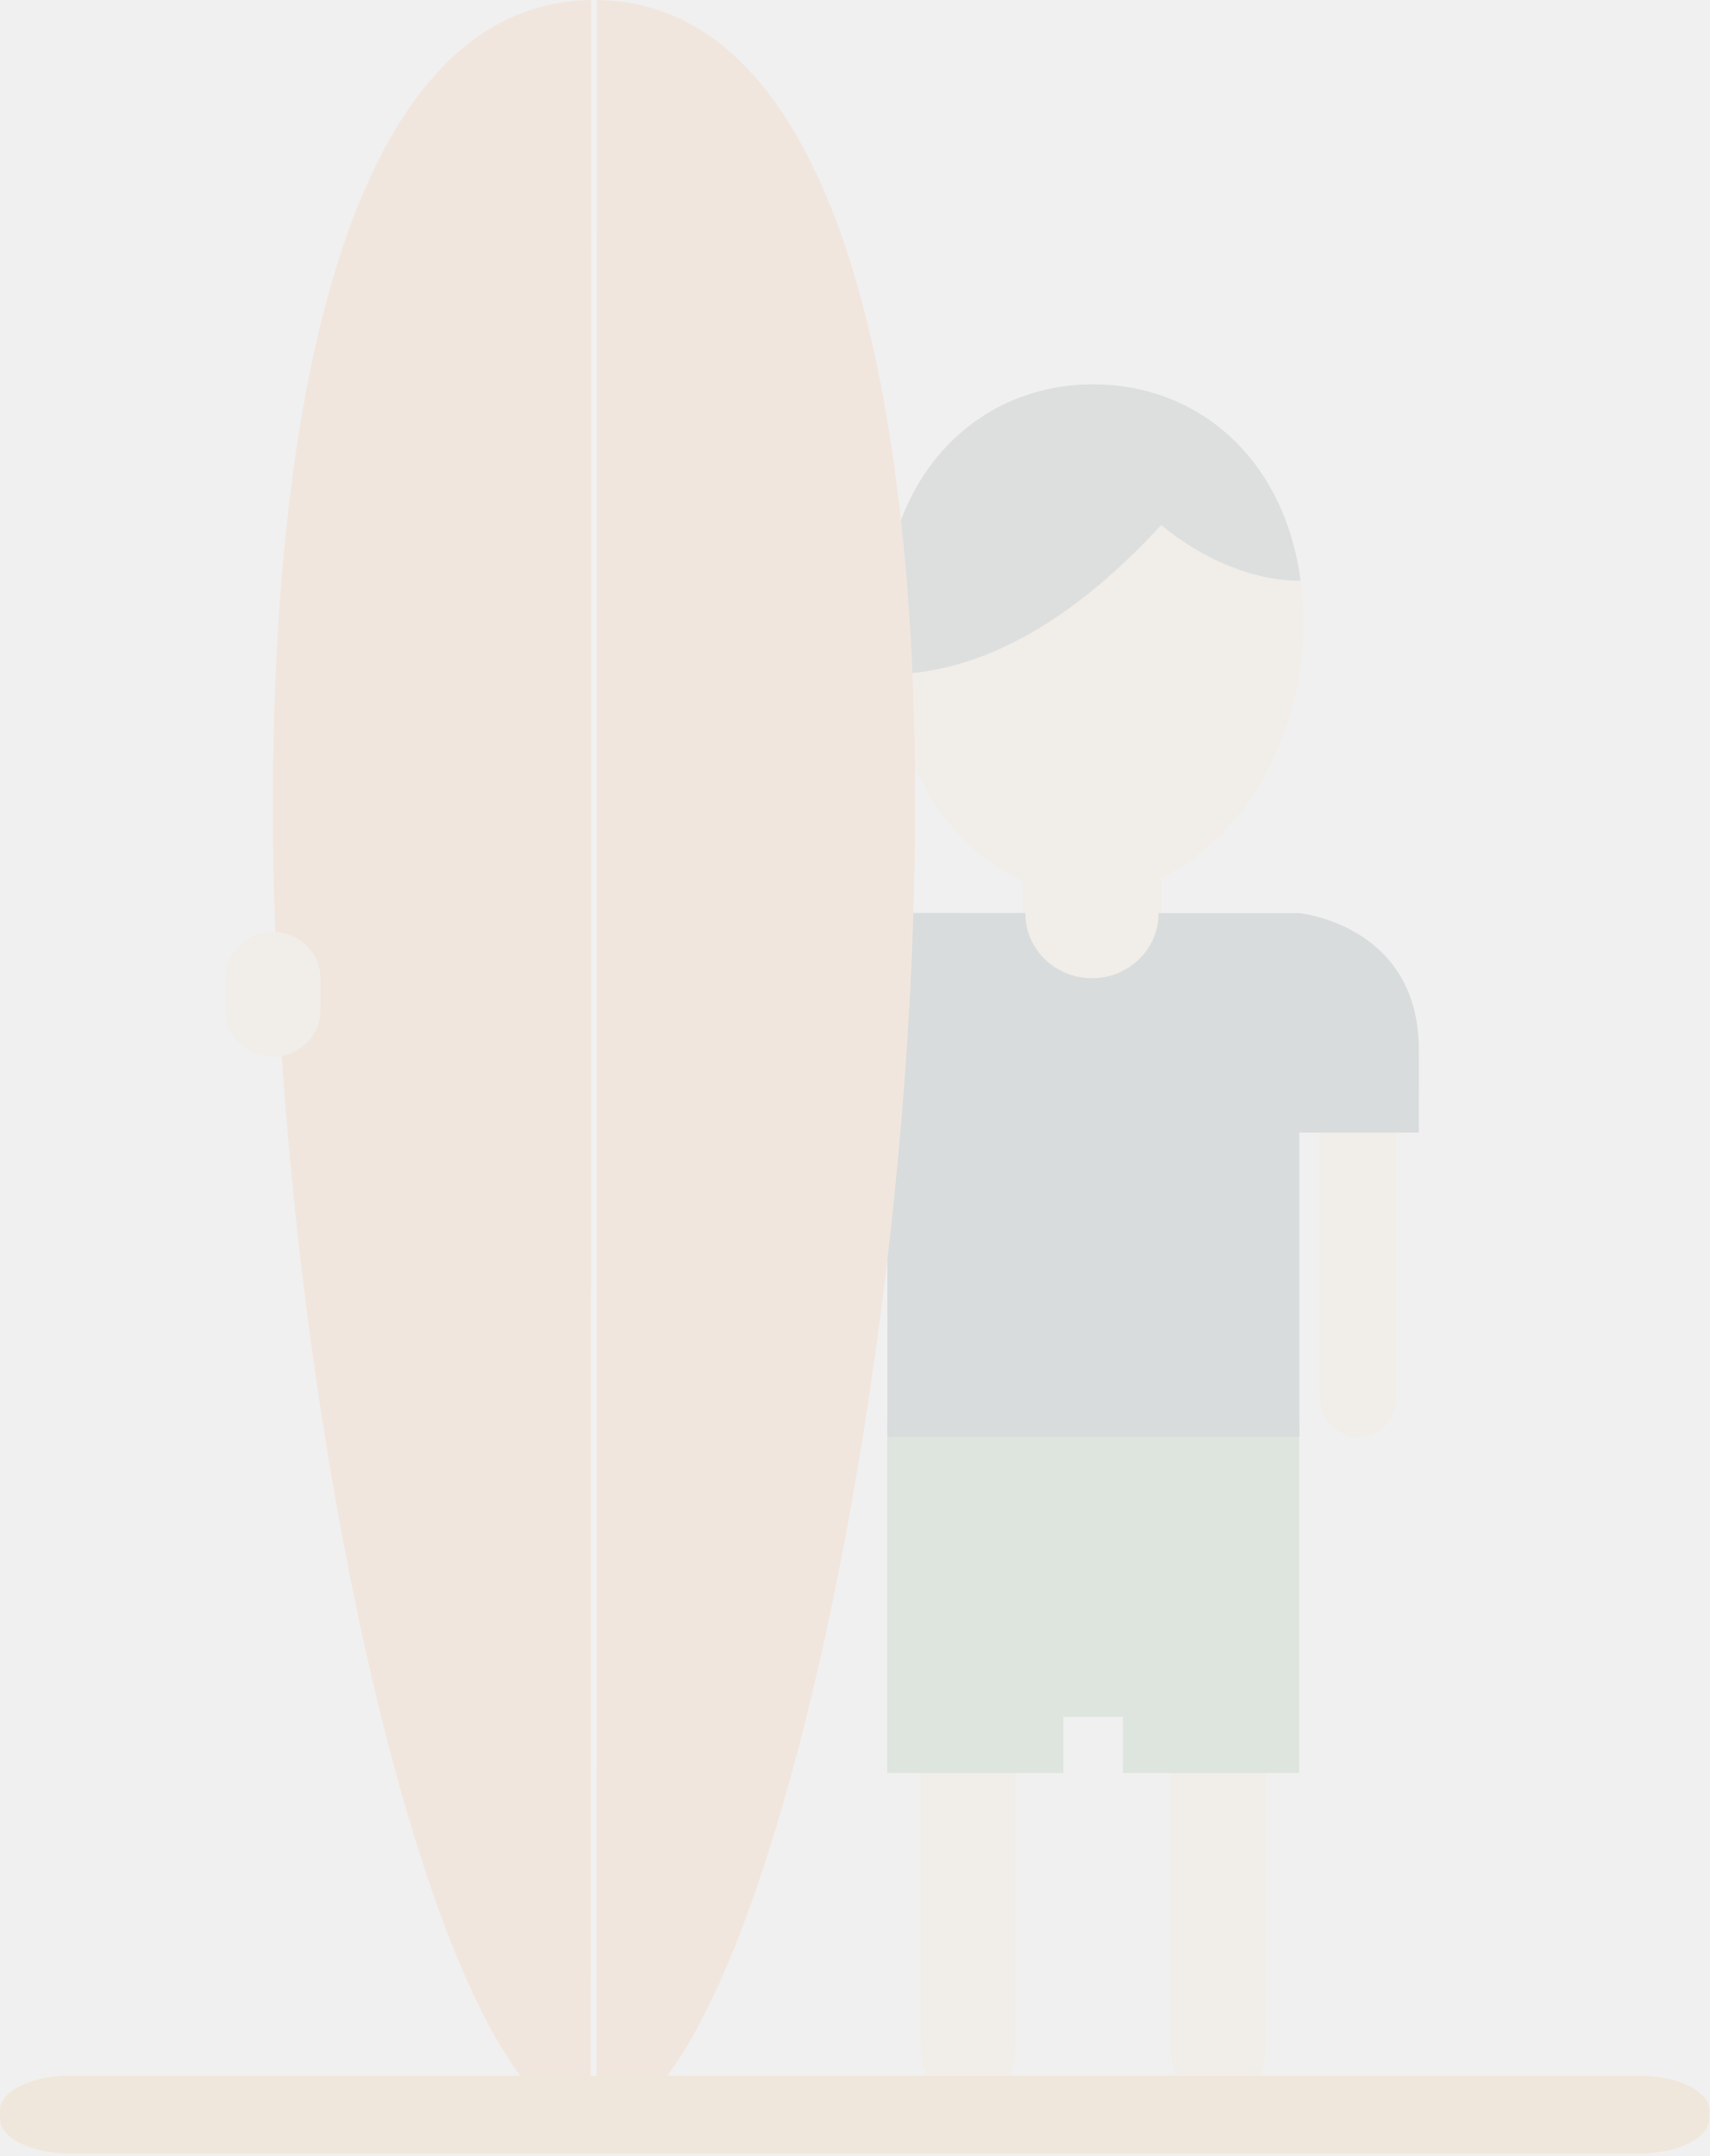
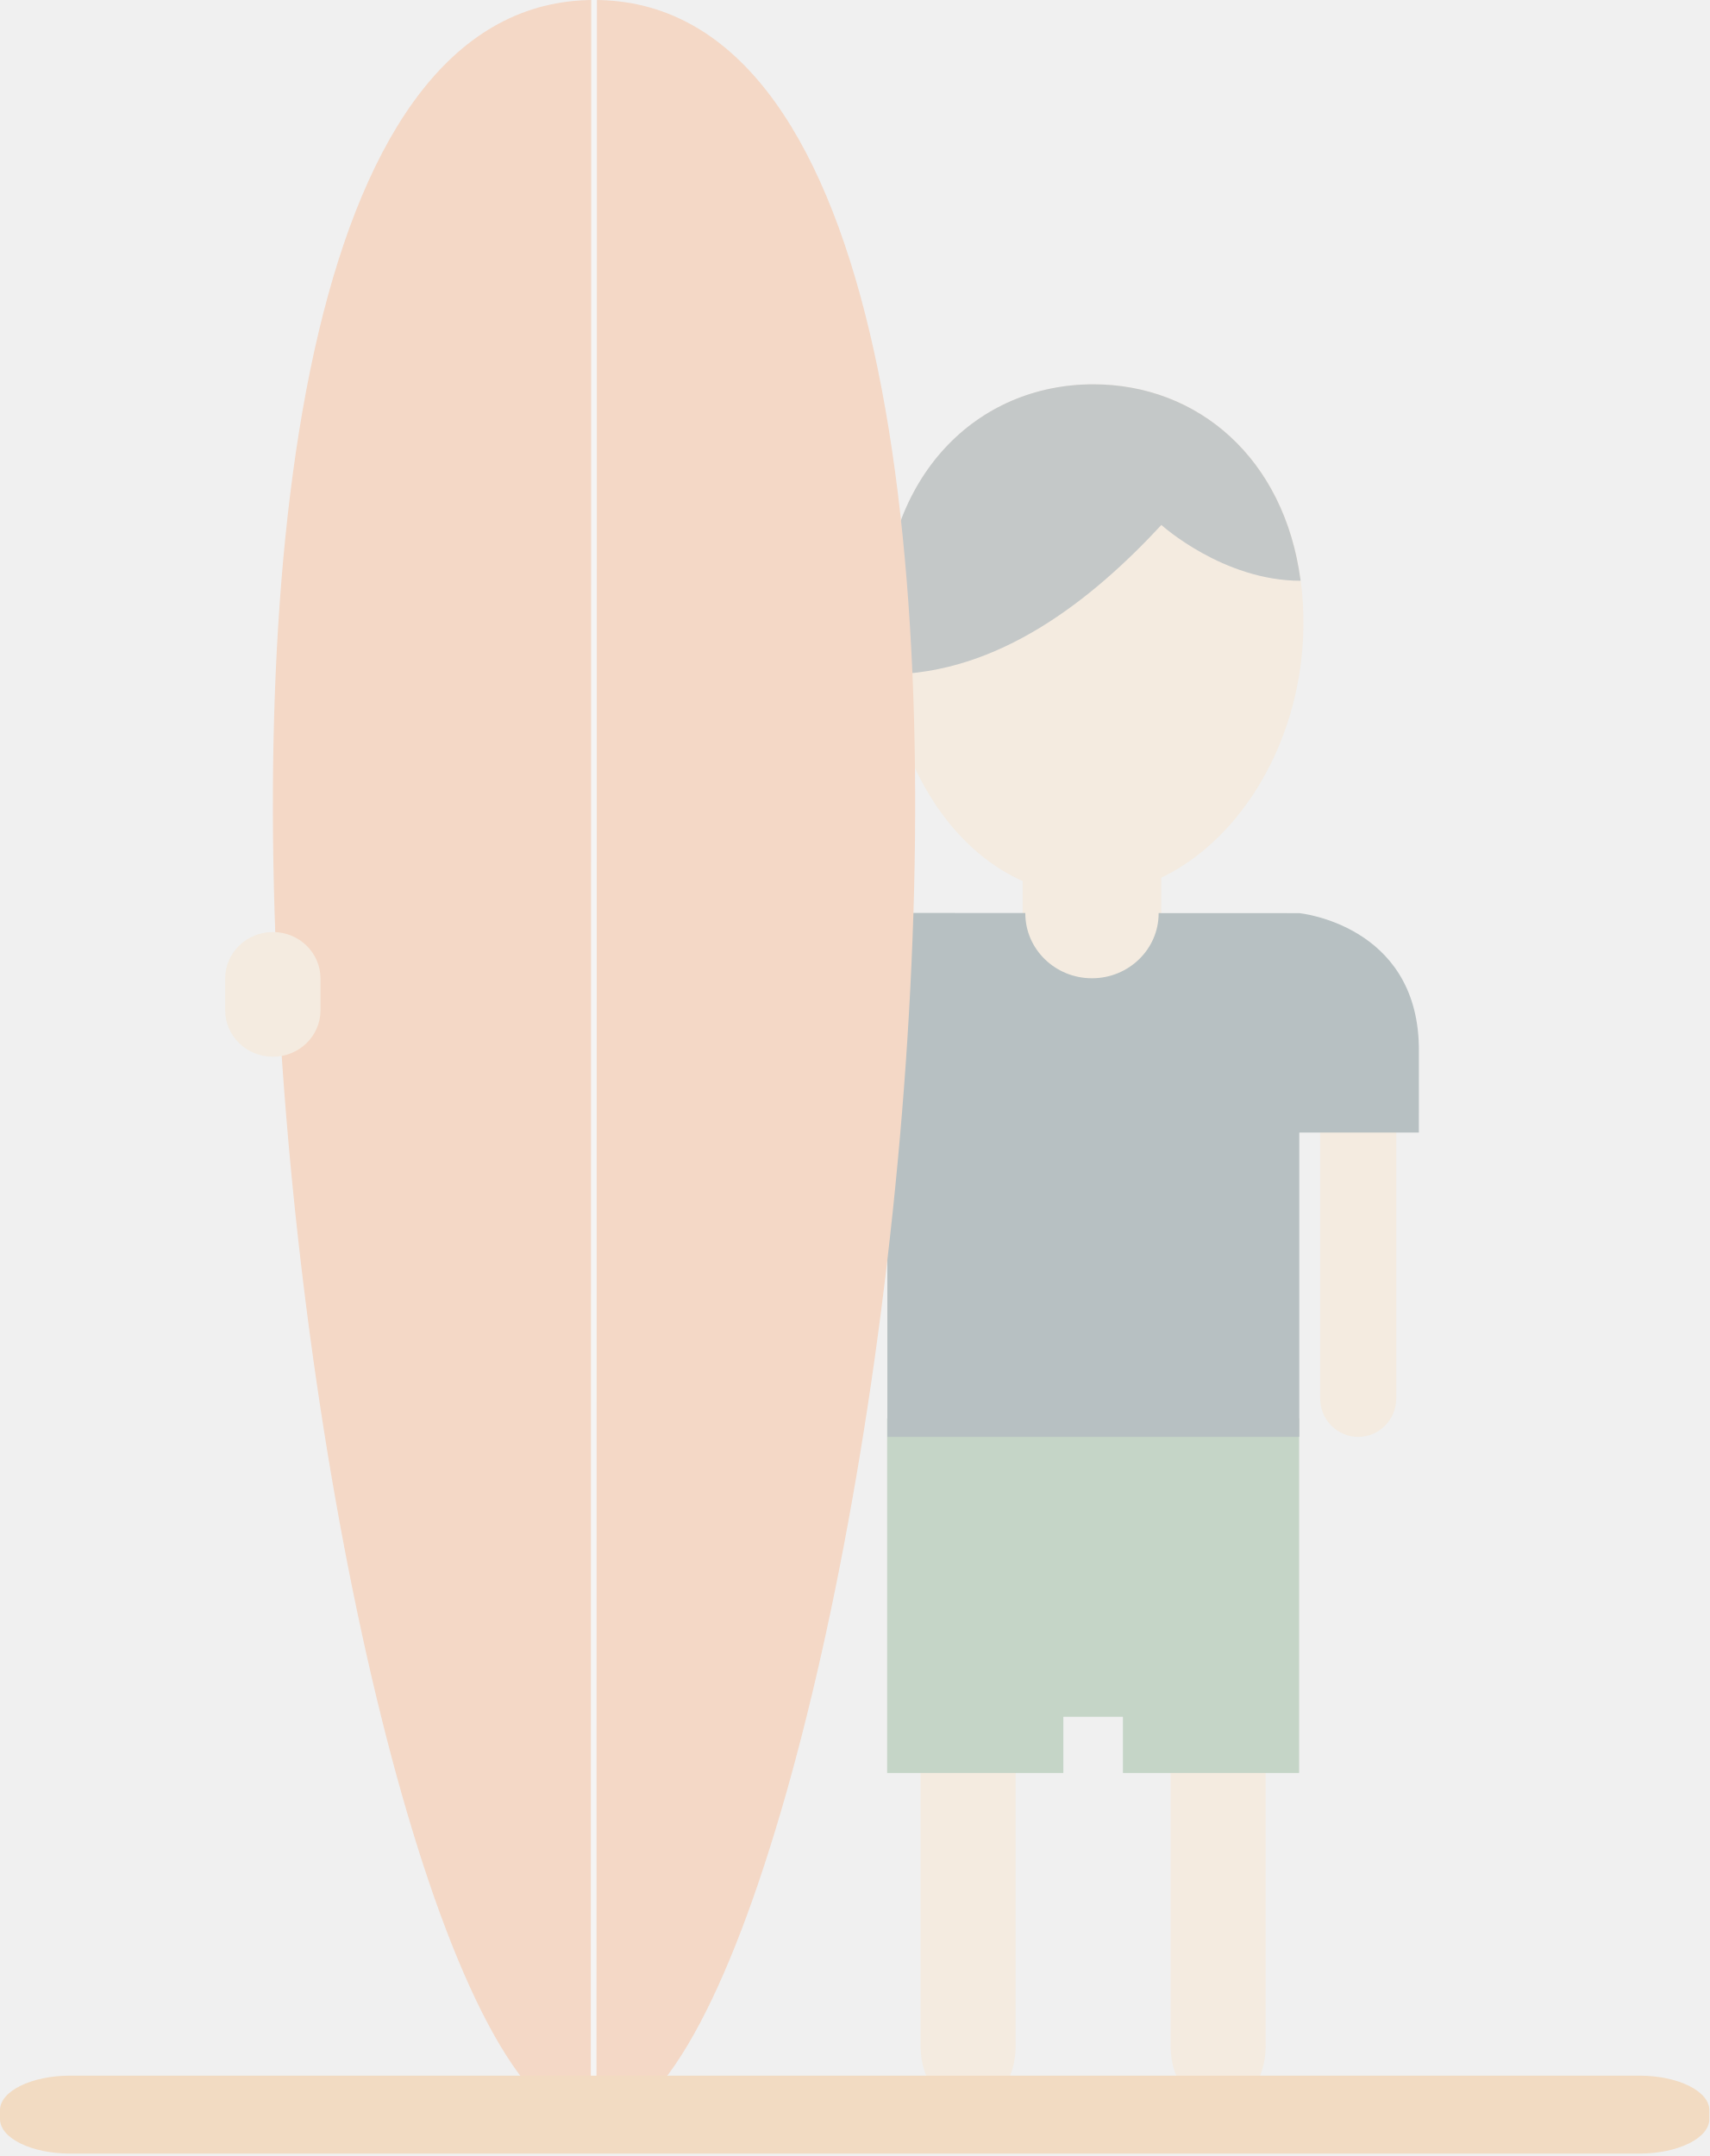
<svg xmlns="http://www.w3.org/2000/svg" width="268" height="338" viewBox="0 0 268 338" fill="none">
  <g id="FAQ Illustration">
-     <g id="Illustration Artwork" opacity="0.1">
+     <g id="Illustration Artwork" opacity="0.24">
      <path id="Vector" d="M159.237 320.788C159.237 326.202 155.902 330.596 151.789 330.596C147.676 330.596 144.336 326.207 144.336 320.788V238.166C144.336 232.756 147.676 228.363 151.789 228.363C155.902 228.363 159.237 232.751 159.237 238.166V320.788Z" fill="#FFDBAB" />
      <path id="Vector_2" d="M198.434 320.788C198.434 326.202 195.1 330.596 190.991 330.596C186.868 330.596 183.538 326.207 183.538 320.788V238.166C183.538 232.756 186.868 228.363 190.991 228.363C195.1 228.363 198.434 232.751 198.434 238.166V320.788Z" fill="#FFDBAB" />
      <path id="Vector_3" d="M218.906 219.229C218.906 222.566 216.234 225.264 212.944 225.264C209.655 225.264 206.983 222.562 206.983 219.229V170.641C206.983 167.308 209.65 164.61 212.944 164.61C216.229 164.61 218.906 167.308 218.906 170.641V219.229Z" fill="#FFDBAB" />
      <path id="Vector_4" d="M182.068 162.644C182.068 165.977 177.201 168.674 171.205 168.674C165.208 168.674 160.341 165.972 160.341 162.644V114.051C160.341 110.718 165.208 108.016 171.205 108.016C177.201 108.016 182.068 110.718 182.068 114.051V162.644Z" fill="#FFDBAB" />
      <path id="Vector_5" d="M185.198 222.383H176.057H166.716H157.575H139.092V277.949H166.716V269.143H176.057V277.949H203.681V222.383H185.198Z" fill="#397C41" />
      <path id="Vector_6" d="M204.354 97.596C204.354 120.693 188.714 140.29 170.533 140.29C152.356 140.29 138.515 120.688 138.515 97.596C138.515 74.495 153.25 60.249 171.437 60.249C189.608 60.249 204.354 74.5 204.354 97.596Z" fill="#FFDBAB" />
      <path id="Vector_7" d="M182.087 82.3C182.087 82.3 191.735 91.048 203.915 91.048C201.403 71.837 187.808 60.249 171.409 60.249C153.228 60.249 138.492 74.5 138.492 97.596C138.492 100.363 138.693 103.08 139.075 105.724C156.538 105.714 171.239 94.009 182.087 82.3Z" fill="#364549" />
      <path id="Vector_8" d="M222.458 164.595C222.458 164.473 222.453 164.35 222.453 164.228V164.018V164.013C222.082 144.929 203.675 143.15 203.675 143.15V143.155C202.098 143.155 192.987 143.15 181.656 143.145C181.656 143.16 181.656 143.17 181.656 143.189C181.656 148.809 176.97 153.364 171.205 153.364C165.439 153.364 160.753 148.809 160.753 143.189C160.753 143.17 160.753 143.15 160.753 143.136C144.284 143.121 129.393 143.111 129.393 143.111L126.435 159.507L139.252 160.236H139.126V225.258H203.71V177.551H222.453L222.458 164.595Z" fill="#00262C" />
      <g id="Group">
        <path id="Vector_9" d="M93.084 333.276C51.127 333.246 4.765 -0.029 93.17 1.9348e-06C181.544 0.015 135.077 333.276 93.084 333.276Z" fill="#FF8A3E" />
        <path id="Vector_10" d="M93.144 0L93.071 333.276" stroke="white" stroke-width="0.893" stroke-miterlimit="10" />
      </g>
      <path id="Vector_11" d="M268 332.206C268 335.199 263.084 337.622 257.012 337.622H10.995C4.922 337.622 0 335.199 0 332.206L0 330.82C0 327.831 4.922 325.404 10.995 325.404H257.012C263.084 325.404 268 327.831 268 330.82V332.206Z" fill="#F8972D" />
      <path id="Vector_12" d="M50.248 158.389C50.248 162.407 46.913 165.666 42.78 165.666C38.656 165.666 35.306 162.407 35.306 158.389V153.4C35.306 149.378 38.656 146.118 42.78 146.118C46.913 146.118 50.248 149.378 50.248 153.4V158.389Z" fill="#FFDBAB" />
    </g>
  </g>
</svg>
